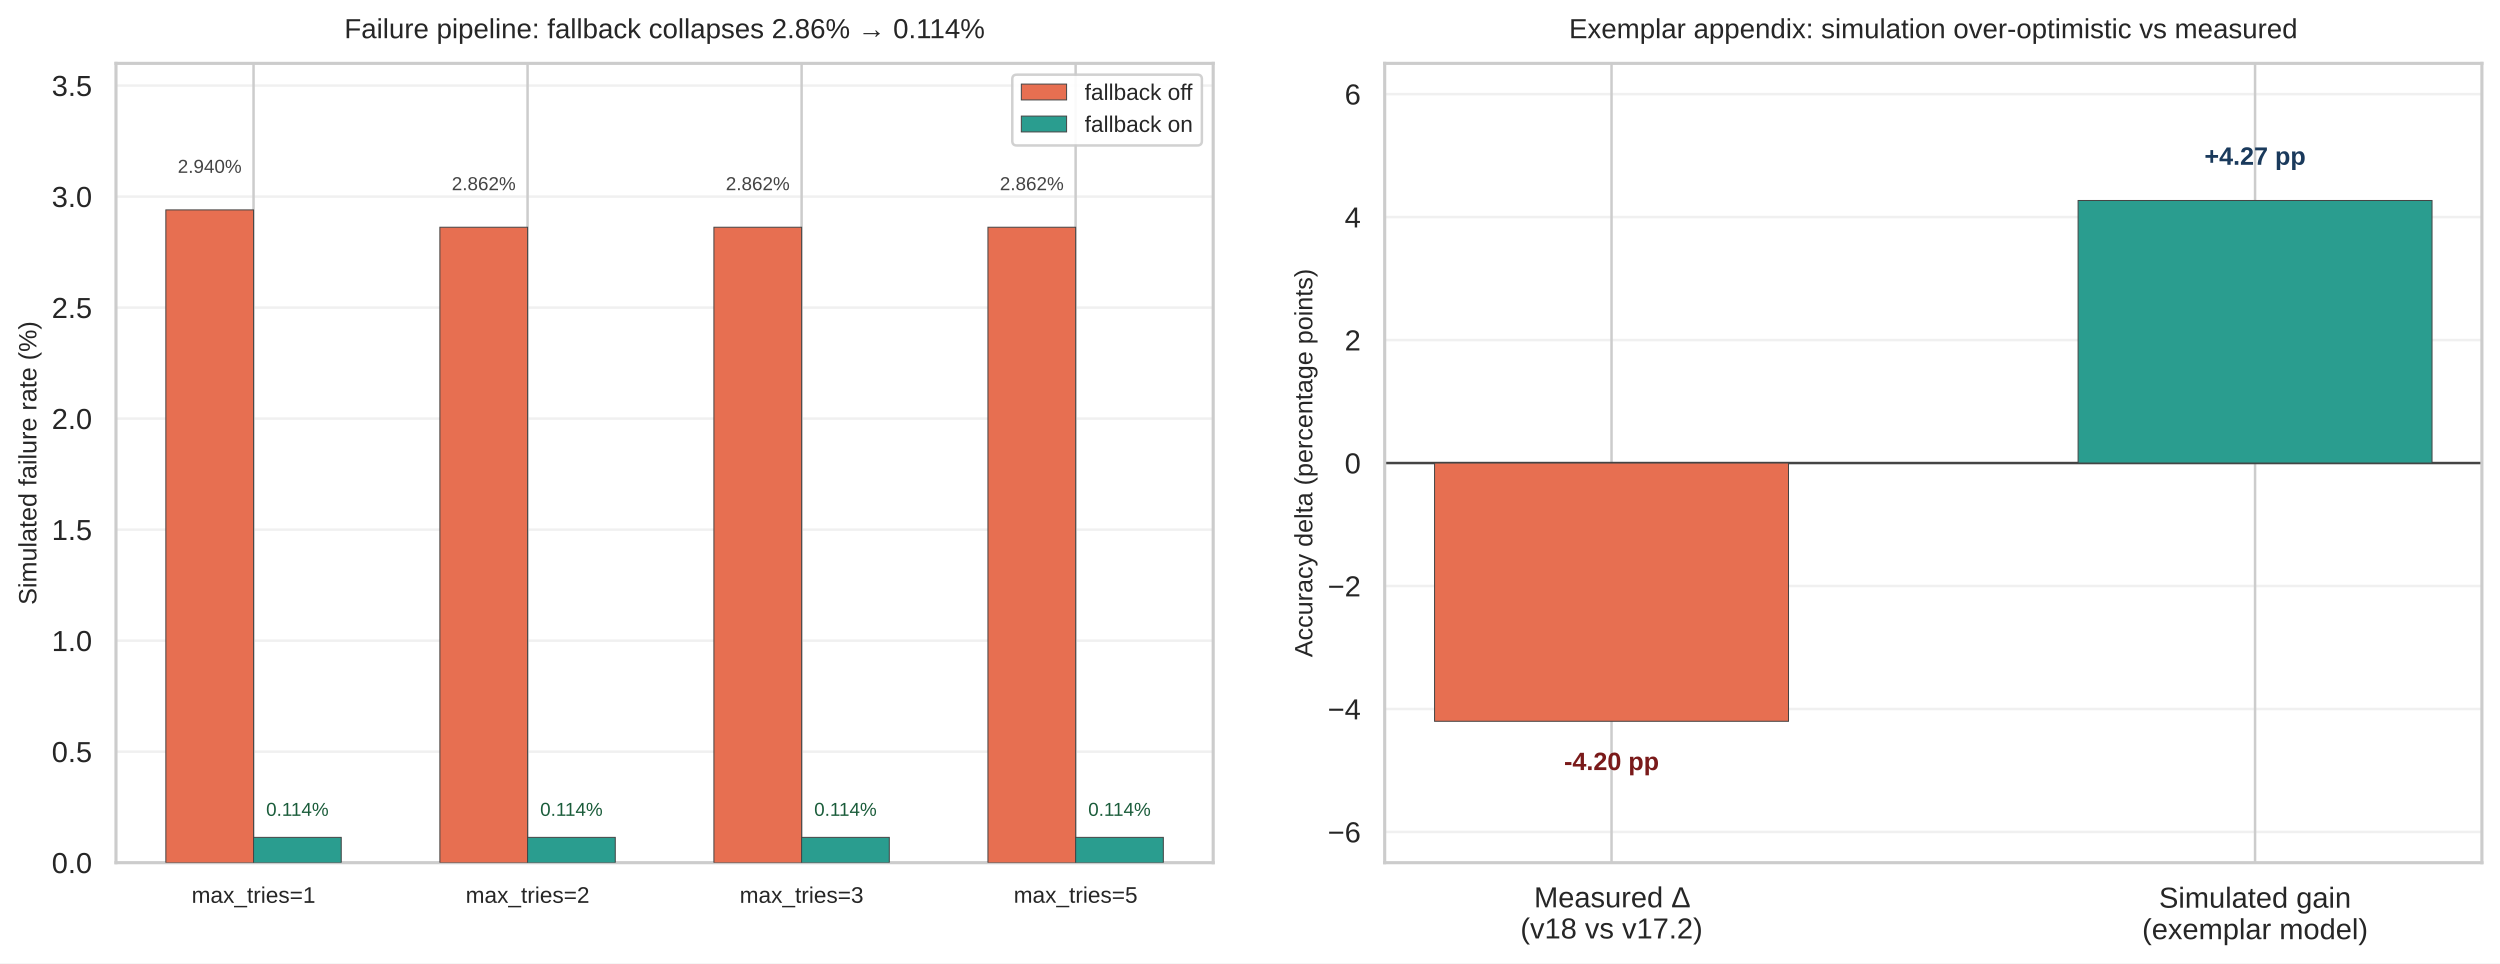
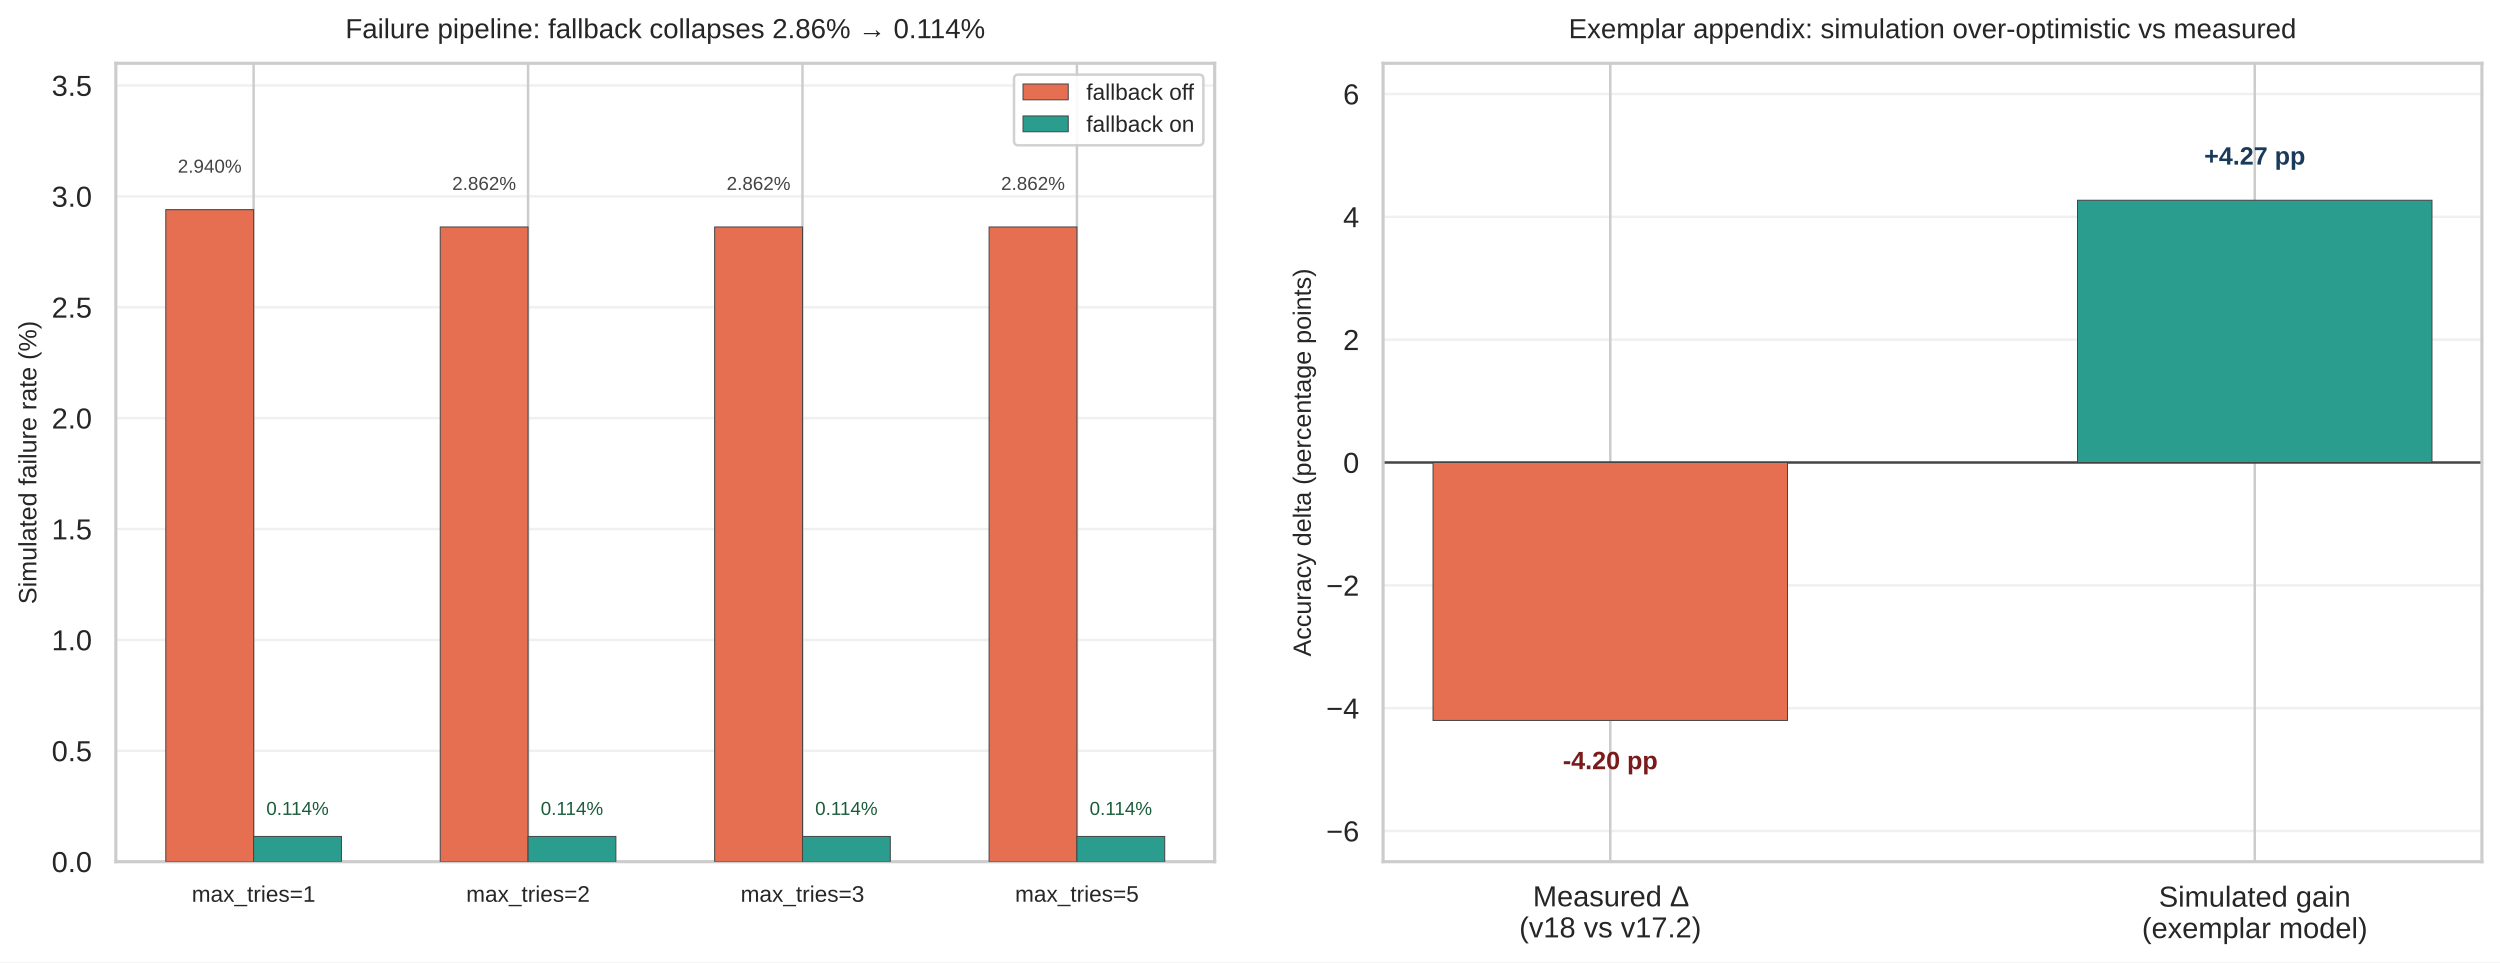
- <svg xmlns="http://www.w3.org/2000/svg" width="994.523pt" height="383.247pt" viewBox="0 0 994.523 383.247" version="1.1">
+ <svg xmlns="http://www.w3.org/2000/svg" width="995.67pt" height="383.247pt" viewBox="0 0 995.67 383.247" version="1.1">
  <defs>
    <style type="text/css">*{stroke-linejoin: round; stroke-linecap: butt}</style>
  </defs>
  <g id="figure_1">
    <g id="patch_1">
-       <path d="M 0 383.247  L 994.523 383.247  L 994.523 0  L 0 0  z " style="fill: #ffffff" />
+       <path d="M 0 383.247  L 995.67 383.247  L 995.67 0  L 0 0  z " style="fill: #ffffff" />
    </g>
    <g id="axes_1">
      <g id="patch_2">
-         <path d="M 46.139 343.187  L 482.621 343.187  L 482.621 25.208  L 46.139 25.208  z " style="fill: #ffffff" />
+         <path d="M 46.139 343.187  L 483.768 343.187  L 483.768 25.208  L 46.139 25.208  z " style="fill: #ffffff" />
      </g>
      <g id="matplotlib.axis_1">
        <g id="xtick_1">
          <g id="line2d_1">
-             <path d="M 100.863 343.187  L 100.863 25.208  " clip-path="url(#pe8a04c0cb1)" style="fill: none; stroke: #cccccc; stroke-linecap: round" />
+             <path d="M 101.007 343.187  L 101.007 25.208  " clip-path="url(#pefab58ded9)" style="fill: none; stroke: #cccccc; stroke-linecap: round" />
          </g>
          <g id="text_1">
-             <text style="fill: #262626; font: 9px 'Arial', 'DejaVu Sans', 'Liberation Sans', 'Bitstream Vera Sans', sans-serif; text-anchor: middle" x="100.863" y="359.156" transform="rotate(-0 100.8626 359.1562)">max_tries=1</text>
+             <text style="font-size: 9px; font-family: 'Arial', 'DejaVu Sans', 'Liberation Sans', 'Bitstream Vera Sans', sans-serif; text-anchor: middle; fill: #262626" x="101.007" y="359.156" transform="rotate(-0 101.0065 359.1562)">max_tries=1</text>
          </g>
        </g>
        <g id="xtick_2">
          <g id="line2d_2">
-             <path d="M 209.874 343.187  L 209.874 25.208  " clip-path="url(#pe8a04c0cb1)" style="fill: none; stroke: #cccccc; stroke-linecap: round" />
+             <path d="M 210.305 343.187  L 210.305 25.208  " clip-path="url(#pefab58ded9)" style="fill: none; stroke: #cccccc; stroke-linecap: round" />
          </g>
          <g id="text_2">
-             <text style="fill: #262626; font: 9px 'Arial', 'DejaVu Sans', 'Liberation Sans', 'Bitstream Vera Sans', sans-serif; text-anchor: middle" x="209.874" y="359.156" transform="rotate(-0 209.8741 359.1562)">max_tries=2</text>
+             <text style="font-size: 9px; font-family: 'Arial', 'DejaVu Sans', 'Liberation Sans', 'Bitstream Vera Sans', sans-serif; text-anchor: middle; fill: #262626" x="210.305" y="359.156" transform="rotate(-0 210.3046 359.1562)">max_tries=2</text>
          </g>
        </g>
        <g id="xtick_3">
          <g id="line2d_3">
-             <path d="M 318.886 343.187  L 318.886 25.208  " clip-path="url(#pe8a04c0cb1)" style="fill: none; stroke: #cccccc; stroke-linecap: round" />
+             <path d="M 319.603 343.187  L 319.603 25.208  " clip-path="url(#pefab58ded9)" style="fill: none; stroke: #cccccc; stroke-linecap: round" />
          </g>
          <g id="text_3">
-             <text style="fill: #262626; font: 9px 'Arial', 'DejaVu Sans', 'Liberation Sans', 'Bitstream Vera Sans', sans-serif; text-anchor: middle" x="318.886" y="359.156" transform="rotate(-0 318.8856 359.1562)">max_tries=3</text>
+             <text style="font-size: 9px; font-family: 'Arial', 'DejaVu Sans', 'Liberation Sans', 'Bitstream Vera Sans', sans-serif; text-anchor: middle; fill: #262626" x="319.603" y="359.156" transform="rotate(-0 319.6027 359.1562)">max_tries=3</text>
          </g>
        </g>
        <g id="xtick_4">
          <g id="line2d_4">
-             <path d="M 427.897 343.187  L 427.897 25.208  " clip-path="url(#pe8a04c0cb1)" style="fill: none; stroke: #cccccc; stroke-linecap: round" />
+             <path d="M 428.901 343.187  L 428.901 25.208  " clip-path="url(#pefab58ded9)" style="fill: none; stroke: #cccccc; stroke-linecap: round" />
          </g>
          <g id="text_4">
-             <text style="fill: #262626; font: 9px 'Arial', 'DejaVu Sans', 'Liberation Sans', 'Bitstream Vera Sans', sans-serif; text-anchor: middle" x="427.897" y="359.129" transform="rotate(-0 427.8971 359.1294)">max_tries=5</text>
+             <text style="font-size: 9px; font-family: 'Arial', 'DejaVu Sans', 'Liberation Sans', 'Bitstream Vera Sans', sans-serif; text-anchor: middle; fill: #262626" x="428.901" y="359.129" transform="rotate(-0 428.9007 359.1294)">max_tries=5</text>
          </g>
        </g>
      </g>
      <g id="matplotlib.axis_2">
        <g id="ytick_1">
          <g id="line2d_5">
-             <path d="M 46.139 343.187  L 482.621 343.187  " clip-path="url(#pe8a04c0cb1)" style="fill: none; stroke: #cccccc; stroke-opacity: 0.3; stroke-linecap: round" />
+             <path d="M 46.139 343.187  L 483.768 343.187  " clip-path="url(#pefab58ded9)" style="fill: none; stroke: #cccccc; stroke-opacity: 0.3; stroke-linecap: round" />
          </g>
          <g id="text_5">
-             <text style="fill: #262626; font: 11.55px 'Arial', 'DejaVu Sans', 'Liberation Sans', 'Bitstream Vera Sans', sans-serif; text-anchor: end" x="36.639" y="347.321" transform="rotate(-0 36.63887 347.321)">0.0</text>
+             <text style="font-size: 11.55px; font-family: 'Arial', 'DejaVu Sans', 'Liberation Sans', 'Bitstream Vera Sans', sans-serif; text-anchor: end; fill: #262626" x="36.639" y="347.321" transform="rotate(-0 36.63887 347.321)">0.0</text>
          </g>
        </g>
        <g id="ytick_2">
          <g id="line2d_6">
-             <path d="M 46.139 299.024  L 482.621 299.024  " clip-path="url(#pe8a04c0cb1)" style="fill: none; stroke: #cccccc; stroke-opacity: 0.3; stroke-linecap: round" />
+             <path d="M 46.139 299.024  L 483.768 299.024  " clip-path="url(#pefab58ded9)" style="fill: none; stroke: #cccccc; stroke-opacity: 0.3; stroke-linecap: round" />
          </g>
          <g id="text_6">
-             <text style="fill: #262626; font: 11.55px 'Arial', 'DejaVu Sans', 'Liberation Sans', 'Bitstream Vera Sans', sans-serif; text-anchor: end" x="36.639" y="303.157" transform="rotate(-0 36.63887 303.1572)">0.5</text>
+             <text style="font-size: 11.55px; font-family: 'Arial', 'DejaVu Sans', 'Liberation Sans', 'Bitstream Vera Sans', sans-serif; text-anchor: end; fill: #262626" x="36.639" y="303.157" transform="rotate(-0 36.63887 303.1572)">0.5</text>
          </g>
        </g>
        <g id="ytick_3">
          <g id="line2d_7">
-             <path d="M 46.139 254.86  L 482.621 254.86  " clip-path="url(#pe8a04c0cb1)" style="fill: none; stroke: #cccccc; stroke-opacity: 0.3; stroke-linecap: round" />
+             <path d="M 46.139 254.86  L 483.768 254.86  " clip-path="url(#pefab58ded9)" style="fill: none; stroke: #cccccc; stroke-opacity: 0.3; stroke-linecap: round" />
          </g>
          <g id="text_7">
-             <text style="fill: #262626; font: 11.55px 'Arial', 'DejaVu Sans', 'Liberation Sans', 'Bitstream Vera Sans', sans-serif; text-anchor: end" x="36.639" y="258.993" transform="rotate(-0 36.63887 258.9933)">1.0</text>
+             <text style="font-size: 11.55px; font-family: 'Arial', 'DejaVu Sans', 'Liberation Sans', 'Bitstream Vera Sans', sans-serif; text-anchor: end; fill: #262626" x="36.639" y="258.993" transform="rotate(-0 36.63887 258.9933)">1.0</text>
          </g>
        </g>
        <g id="ytick_4">
          <g id="line2d_8">
-             <path d="M 46.139 210.696  L 482.621 210.696  " clip-path="url(#pe8a04c0cb1)" style="fill: none; stroke: #cccccc; stroke-opacity: 0.3; stroke-linecap: round" />
+             <path d="M 46.139 210.696  L 483.768 210.696  " clip-path="url(#pefab58ded9)" style="fill: none; stroke: #cccccc; stroke-opacity: 0.3; stroke-linecap: round" />
          </g>
          <g id="text_8">
-             <text style="fill: #262626; font: 11.55px 'Arial', 'DejaVu Sans', 'Liberation Sans', 'Bitstream Vera Sans', sans-serif; text-anchor: end" x="36.639" y="214.829" transform="rotate(-0 36.63887 214.8295)">1.5</text>
+             <text style="font-size: 11.55px; font-family: 'Arial', 'DejaVu Sans', 'Liberation Sans', 'Bitstream Vera Sans', sans-serif; text-anchor: end; fill: #262626" x="36.639" y="214.829" transform="rotate(-0 36.63887 214.8295)">1.5</text>
          </g>
        </g>
        <g id="ytick_5">
          <g id="line2d_9">
-             <path d="M 46.139 166.532  L 482.621 166.532  " clip-path="url(#pe8a04c0cb1)" style="fill: none; stroke: #cccccc; stroke-opacity: 0.3; stroke-linecap: round" />
+             <path d="M 46.139 166.532  L 483.768 166.532  " clip-path="url(#pefab58ded9)" style="fill: none; stroke: #cccccc; stroke-opacity: 0.3; stroke-linecap: round" />
          </g>
          <g id="text_9">
-             <text style="fill: #262626; font: 11.55px 'Arial', 'DejaVu Sans', 'Liberation Sans', 'Bitstream Vera Sans', sans-serif; text-anchor: end" x="36.639" y="170.666" transform="rotate(-0 36.63887 170.6656)">2.0</text>
+             <text style="font-size: 11.55px; font-family: 'Arial', 'DejaVu Sans', 'Liberation Sans', 'Bitstream Vera Sans', sans-serif; text-anchor: end; fill: #262626" x="36.639" y="170.666" transform="rotate(-0 36.63887 170.6656)">2.0</text>
          </g>
        </g>
        <g id="ytick_6">
          <g id="line2d_10">
-             <path d="M 46.139 122.368  L 482.621 122.368  " clip-path="url(#pe8a04c0cb1)" style="fill: none; stroke: #cccccc; stroke-opacity: 0.3; stroke-linecap: round" />
+             <path d="M 46.139 122.368  L 483.768 122.368  " clip-path="url(#pefab58ded9)" style="fill: none; stroke: #cccccc; stroke-opacity: 0.3; stroke-linecap: round" />
          </g>
          <g id="text_10">
-             <text style="fill: #262626; font: 11.55px 'Arial', 'DejaVu Sans', 'Liberation Sans', 'Bitstream Vera Sans', sans-serif; text-anchor: end" x="36.639" y="126.502" transform="rotate(-0 36.63887 126.5018)">2.5</text>
+             <text style="font-size: 11.55px; font-family: 'Arial', 'DejaVu Sans', 'Liberation Sans', 'Bitstream Vera Sans', sans-serif; text-anchor: end; fill: #262626" x="36.639" y="126.502" transform="rotate(-0 36.63887 126.5018)">2.5</text>
          </g>
        </g>
        <g id="ytick_7">
          <g id="line2d_11">
-             <path d="M 46.139 78.204  L 482.621 78.204  " clip-path="url(#pe8a04c0cb1)" style="fill: none; stroke: #cccccc; stroke-opacity: 0.3; stroke-linecap: round" />
+             <path d="M 46.139 78.204  L 483.768 78.204  " clip-path="url(#pefab58ded9)" style="fill: none; stroke: #cccccc; stroke-opacity: 0.3; stroke-linecap: round" />
          </g>
          <g id="text_11">
-             <text style="fill: #262626; font: 11.55px 'Arial', 'DejaVu Sans', 'Liberation Sans', 'Bitstream Vera Sans', sans-serif; text-anchor: end" x="36.639" y="82.338" transform="rotate(-0 36.63887 82.33792)">3.0</text>
+             <text style="font-size: 11.55px; font-family: 'Arial', 'DejaVu Sans', 'Liberation Sans', 'Bitstream Vera Sans', sans-serif; text-anchor: end; fill: #262626" x="36.639" y="82.338" transform="rotate(-0 36.63887 82.33792)">3.0</text>
          </g>
        </g>
        <g id="ytick_8">
          <g id="line2d_12">
-             <path d="M 46.139 34.04  L 482.621 34.04  " clip-path="url(#pe8a04c0cb1)" style="fill: none; stroke: #cccccc; stroke-opacity: 0.3; stroke-linecap: round" />
+             <path d="M 46.139 34.04  L 483.768 34.04  " clip-path="url(#pefab58ded9)" style="fill: none; stroke: #cccccc; stroke-opacity: 0.3; stroke-linecap: round" />
          </g>
          <g id="text_12">
-             <text style="fill: #262626; font: 11.55px 'Arial', 'DejaVu Sans', 'Liberation Sans', 'Bitstream Vera Sans', sans-serif; text-anchor: end" x="36.639" y="38.174" transform="rotate(-0 36.63887 38.17406)">3.5</text>
+             <text style="font-size: 11.55px; font-family: 'Arial', 'DejaVu Sans', 'Liberation Sans', 'Bitstream Vera Sans', sans-serif; text-anchor: end; fill: #262626" x="36.639" y="38.174" transform="rotate(-0 36.63887 38.17406)">3.5</text>
          </g>
        </g>
        <g id="text_13">
-           <text style="fill: #262626; font: 10px 'Arial', 'DejaVu Sans', 'Liberation Sans', 'Bitstream Vera Sans', sans-serif; text-anchor: middle" x="14.48" y="184.198" transform="rotate(-90 14.47969 184.1975)">Simulated failure rate (%)</text>
+           <text style="font-size: 10px; font-family: 'Arial', 'DejaVu Sans', 'Liberation Sans', 'Bitstream Vera Sans', sans-serif; text-anchor: middle; fill: #262626" x="14.48" y="184.198" transform="rotate(-90 14.47969 184.1975)">Simulated failure rate (%)</text>
        </g>
      </g>
      <g id="patch_3">
        <path d="M 46.139 343.187  L 46.139 25.208  " style="fill: none; stroke: #cccccc; stroke-width: 1.25; stroke-linejoin: miter; stroke-linecap: square" />
      </g>
      <g id="patch_4">
-         <path d="M 482.621 343.187  L 482.621 25.208  " style="fill: none; stroke: #cccccc; stroke-width: 1.25; stroke-linejoin: miter; stroke-linecap: square" />
+         <path d="M 483.768 343.187  L 483.768 25.208  " style="fill: none; stroke: #cccccc; stroke-width: 1.25; stroke-linejoin: miter; stroke-linecap: square" />
      </g>
      <g id="patch_5">
-         <path d="M 46.139 343.187  L 482.621 343.187  " style="fill: none; stroke: #cccccc; stroke-width: 1.25; stroke-linejoin: miter; stroke-linecap: square" />
+         <path d="M 46.139 343.187  L 483.768 343.187  " style="fill: none; stroke: #cccccc; stroke-width: 1.25; stroke-linejoin: miter; stroke-linecap: square" />
      </g>
      <g id="patch_6">
-         <path d="M 46.139 25.208  L 482.621 25.208  " style="fill: none; stroke: #cccccc; stroke-width: 1.25; stroke-linejoin: miter; stroke-linecap: square" />
+         <path d="M 46.139 25.208  L 483.768 25.208  " style="fill: none; stroke: #cccccc; stroke-width: 1.25; stroke-linejoin: miter; stroke-linecap: square" />
      </g>
      <g id="patch_7">
-         <path d="M 65.979 343.187  L 100.863 343.187  L 100.863 83.504  L 65.979 83.504  z " clip-path="url(#pe8a04c0cb1)" style="fill: #e76f51; stroke: #444444; stroke-width: 0.4; stroke-linejoin: miter" />
+         <path d="M 66.031 343.187  L 101.007 343.187  L 101.007 83.504  L 66.031 83.504  z " clip-path="url(#pefab58ded9)" style="fill: #e76f51; stroke: #444444; stroke-width: 0.4; stroke-linejoin: miter" />
      </g>
      <g id="patch_8">
-         <path d="M 174.99 343.187  L 209.874 343.187  L 209.874 90.394  L 174.99 90.394  z " clip-path="url(#pe8a04c0cb1)" style="fill: #e76f51; stroke: #444444; stroke-width: 0.4; stroke-linejoin: miter" />
+         <path d="M 175.329 343.187  L 210.305 343.187  L 210.305 90.394  L 175.329 90.394  z " clip-path="url(#pefab58ded9)" style="fill: #e76f51; stroke: #444444; stroke-width: 0.4; stroke-linejoin: miter" />
      </g>
      <g id="patch_9">
-         <path d="M 284.002 343.187  L 318.886 343.187  L 318.886 90.394  L 284.002 90.394  z " clip-path="url(#pe8a04c0cb1)" style="fill: #e76f51; stroke: #444444; stroke-width: 0.4; stroke-linejoin: miter" />
+         <path d="M 284.627 343.187  L 319.603 343.187  L 319.603 90.394  L 284.627 90.394  z " clip-path="url(#pefab58ded9)" style="fill: #e76f51; stroke: #444444; stroke-width: 0.4; stroke-linejoin: miter" />
      </g>
      <g id="patch_10">
-         <path d="M 393.013 343.187  L 427.897 343.187  L 427.897 90.394  L 393.013 90.394  z " clip-path="url(#pe8a04c0cb1)" style="fill: #e76f51; stroke: #444444; stroke-width: 0.4; stroke-linejoin: miter" />
+         <path d="M 393.925 343.187  L 428.901 343.187  L 428.901 90.394  L 393.925 90.394  z " clip-path="url(#pefab58ded9)" style="fill: #e76f51; stroke: #444444; stroke-width: 0.4; stroke-linejoin: miter" />
      </g>
      <g id="patch_11">
-         <path d="M 100.863 343.187  L 135.746 343.187  L 135.746 333.118  L 100.863 333.118  z " clip-path="url(#pe8a04c0cb1)" style="fill: #2a9d8f; stroke: #444444; stroke-width: 0.4; stroke-linejoin: miter" />
+         <path d="M 101.007 343.187  L 135.982 343.187  L 135.982 333.118  L 101.007 333.118  z " clip-path="url(#pefab58ded9)" style="fill: #2a9d8f; stroke: #444444; stroke-width: 0.4; stroke-linejoin: miter" />
      </g>
      <g id="patch_12">
-         <path d="M 209.874 343.187  L 244.758 343.187  L 244.758 333.118  L 209.874 333.118  z " clip-path="url(#pe8a04c0cb1)" style="fill: #2a9d8f; stroke: #444444; stroke-width: 0.4; stroke-linejoin: miter" />
+         <path d="M 210.305 343.187  L 245.28 343.187  L 245.28 333.118  L 210.305 333.118  z " clip-path="url(#pefab58ded9)" style="fill: #2a9d8f; stroke: #444444; stroke-width: 0.4; stroke-linejoin: miter" />
      </g>
      <g id="patch_13">
-         <path d="M 318.886 343.187  L 353.769 343.187  L 353.769 333.118  L 318.886 333.118  z " clip-path="url(#pe8a04c0cb1)" style="fill: #2a9d8f; stroke: #444444; stroke-width: 0.4; stroke-linejoin: miter" />
+         <path d="M 319.603 343.187  L 354.578 343.187  L 354.578 333.118  L 319.603 333.118  z " clip-path="url(#pefab58ded9)" style="fill: #2a9d8f; stroke: #444444; stroke-width: 0.4; stroke-linejoin: miter" />
      </g>
      <g id="patch_14">
-         <path d="M 427.897 343.187  L 462.781 343.187  L 462.781 333.118  L 427.897 333.118  z " clip-path="url(#pe8a04c0cb1)" style="fill: #2a9d8f; stroke: #444444; stroke-width: 0.4; stroke-linejoin: miter" />
+         <path d="M 428.901 343.187  L 463.876 343.187  L 463.876 333.118  L 428.901 333.118  z " clip-path="url(#pefab58ded9)" style="fill: #2a9d8f; stroke: #444444; stroke-width: 0.4; stroke-linejoin: miter" />
      </g>
      <g id="text_14">
-         <text style="fill: #444444; font: 7.5px 'Arial', 'DejaVu Sans', 'Liberation Sans', 'Bitstream Vera Sans', sans-serif; text-anchor: middle" x="83.421" y="68.764" transform="rotate(-0 83.4208 68.76416)">2.940%</text>
+         <text style="font-size: 7.5px; font-family: 'Arial', 'DejaVu Sans', 'Liberation Sans', 'Bitstream Vera Sans', sans-serif; text-anchor: middle; fill: #444444" x="83.519" y="68.764" transform="rotate(-0 83.51882 68.76416)">2.940%</text>
      </g>
      <g id="text_15">
-         <text style="fill: #444444; font: 7.5px 'Arial', 'DejaVu Sans', 'Liberation Sans', 'Bitstream Vera Sans', sans-serif; text-anchor: middle" x="192.432" y="75.654" transform="rotate(-0 192.4323 75.65372)">2.862%</text>
+         <text style="font-size: 7.5px; font-family: 'Arial', 'DejaVu Sans', 'Liberation Sans', 'Bitstream Vera Sans', sans-serif; text-anchor: middle; fill: #444444" x="192.817" y="75.654" transform="rotate(-0 192.8169 75.65372)">2.862%</text>
      </g>
      <g id="text_16">
-         <text style="fill: #444444; font: 7.5px 'Arial', 'DejaVu Sans', 'Liberation Sans', 'Bitstream Vera Sans', sans-serif; text-anchor: middle" x="301.444" y="75.654" transform="rotate(-0 301.4438 75.65372)">2.862%</text>
+         <text style="font-size: 7.5px; font-family: 'Arial', 'DejaVu Sans', 'Liberation Sans', 'Bitstream Vera Sans', sans-serif; text-anchor: middle; fill: #444444" x="302.115" y="75.654" transform="rotate(-0 302.115 75.65372)">2.862%</text>
      </g>
      <g id="text_17">
-         <text style="fill: #444444; font: 7.5px 'Arial', 'DejaVu Sans', 'Liberation Sans', 'Bitstream Vera Sans', sans-serif; text-anchor: middle" x="410.455" y="75.654" transform="rotate(-0 410.4553 75.65372)">2.862%</text>
+         <text style="font-size: 7.5px; font-family: 'Arial', 'DejaVu Sans', 'Liberation Sans', 'Bitstream Vera Sans', sans-serif; text-anchor: middle; fill: #444444" x="411.413" y="75.654" transform="rotate(-0 411.413 75.65372)">2.862%</text>
      </g>
      <g id="text_18">
-         <text style="fill: #1a5c3a; font: 7.5px 'Arial', 'DejaVu Sans', 'Liberation Sans', 'Bitstream Vera Sans', sans-serif; text-anchor: middle" x="118.304" y="324.561" transform="rotate(-0 118.3045 324.5612)">0.114%</text>
+         <text style="font-size: 7.5px; font-family: 'Arial', 'DejaVu Sans', 'Liberation Sans', 'Bitstream Vera Sans', sans-serif; text-anchor: middle; fill: #1a5c3a" x="118.494" y="324.561" transform="rotate(-0 118.4942 324.5612)">0.114%</text>
      </g>
      <g id="text_19">
-         <text style="fill: #1a5c3a; font: 7.5px 'Arial', 'DejaVu Sans', 'Liberation Sans', 'Bitstream Vera Sans', sans-serif; text-anchor: middle" x="227.316" y="324.561" transform="rotate(-0 227.316 324.5612)">0.114%</text>
+         <text style="font-size: 7.5px; font-family: 'Arial', 'DejaVu Sans', 'Liberation Sans', 'Bitstream Vera Sans', sans-serif; text-anchor: middle; fill: #1a5c3a" x="227.792" y="324.561" transform="rotate(-0 227.7923 324.5612)">0.114%</text>
      </g>
      <g id="text_20">
-         <text style="fill: #1a5c3a; font: 7.5px 'Arial', 'DejaVu Sans', 'Liberation Sans', 'Bitstream Vera Sans', sans-serif; text-anchor: middle" x="336.327" y="324.561" transform="rotate(-0 336.3275 324.5612)">0.114%</text>
+         <text style="font-size: 7.5px; font-family: 'Arial', 'DejaVu Sans', 'Liberation Sans', 'Bitstream Vera Sans', sans-serif; text-anchor: middle; fill: #1a5c3a" x="337.09" y="324.561" transform="rotate(-0 337.0904 324.5612)">0.114%</text>
      </g>
      <g id="text_21">
-         <text style="fill: #1a5c3a; font: 7.5px 'Arial', 'DejaVu Sans', 'Liberation Sans', 'Bitstream Vera Sans', sans-serif; text-anchor: middle" x="445.339" y="324.561" transform="rotate(-0 445.3389 324.5612)">0.114%</text>
+         <text style="font-size: 7.5px; font-family: 'Arial', 'DejaVu Sans', 'Liberation Sans', 'Bitstream Vera Sans', sans-serif; text-anchor: middle; fill: #1a5c3a" x="446.388" y="324.561" transform="rotate(-0 446.3884 324.5612)">0.114%</text>
      </g>
      <g id="text_22">
-         <text style="fill: #262626; font: 11px 'Arial', 'DejaVu Sans', 'Liberation Sans', 'Bitstream Vera Sans', sans-serif; text-anchor: middle" x="264.38" y="15.208" transform="rotate(-0 264.3799 15.20766)">Failure pipeline: fallback collapses 2.86% → 0.114%</text>
+         <text style="font-size: 11px; font-family: 'Arial', 'DejaVu Sans', 'Liberation Sans', 'Bitstream Vera Sans', sans-serif; text-anchor: middle; fill: #262626" x="264.954" y="15.208" transform="rotate(-0 264.9536 15.20766)">Failure pipeline: fallback collapses 2.86% → 0.114%</text>
      </g>
      <g id="legend_1">
        <g id="patch_15">
-           <path d="M 404.497 57.869  L 476.321 57.869  Q 478.121 57.869 478.121 56.069  L 478.121 31.508  Q 478.121 29.708 476.321 29.708  L 404.497 29.708  Q 402.697 29.708 402.697 31.508  L 402.697 56.069  Q 402.697 57.869 404.497 57.869  z " style="fill: #ffffff; opacity: 0.9; stroke: #cccccc; stroke-linejoin: miter" />
+           <path d="M 405.644 57.869  L 477.468 57.869  Q 479.268 57.869 479.268 56.069  L 479.268 31.508  Q 479.268 29.708 477.468 29.708  L 405.644 29.708  Q 403.844 29.708 403.844 31.508  L 403.844 56.069  Q 403.844 57.869 405.644 57.869  z " style="fill: #ffffff; opacity: 0.9; stroke: #cccccc; stroke-linejoin: miter" />
        </g>
        <g id="patch_16">
-           <path d="M 406.297 39.75  L 424.297 39.75  L 424.297 33.45  L 406.297 33.45  z " style="fill: #e76f51; stroke: #444444; stroke-width: 0.4; stroke-linejoin: miter" />
+           <path d="M 407.444 39.75  L 425.444 39.75  L 425.444 33.45  L 407.444 33.45  z " style="fill: #e76f51; stroke: #444444; stroke-width: 0.4; stroke-linejoin: miter" />
        </g>
        <g id="text_23">
-           <text style="fill: #262626; font: 9px 'Arial', 'DejaVu Sans', 'Liberation Sans', 'Bitstream Vera Sans', sans-serif; text-anchor: start" x="431.497" y="39.75" transform="rotate(-0 431.4967 39.74969)">fallback off</text>
+           <text style="font-size: 9px; font-family: 'Arial', 'DejaVu Sans', 'Liberation Sans', 'Bitstream Vera Sans', sans-serif; text-anchor: start; fill: #262626" x="432.644" y="39.75" transform="rotate(-0 432.6442 39.74969)">fallback off</text>
        </g>
        <g id="patch_17">
-           <path d="M 406.297 52.48  L 424.297 52.48  L 424.297 46.18  L 406.297 46.18  z " style="fill: #2a9d8f; stroke: #444444; stroke-width: 0.4; stroke-linejoin: miter" />
+           <path d="M 407.444 52.48  L 425.444 52.48  L 425.444 46.18  L 407.444 46.18  z " style="fill: #2a9d8f; stroke: #444444; stroke-width: 0.4; stroke-linejoin: miter" />
        </g>
        <g id="text_24">
-           <text style="fill: #262626; font: 9px 'Arial', 'DejaVu Sans', 'Liberation Sans', 'Bitstream Vera Sans', sans-serif; text-anchor: start" x="431.497" y="52.48" transform="rotate(-0 431.4967 52.48047)">fallback on</text>
+           <text style="font-size: 9px; font-family: 'Arial', 'DejaVu Sans', 'Liberation Sans', 'Bitstream Vera Sans', sans-serif; text-anchor: start; fill: #262626" x="432.644" y="52.48" transform="rotate(-0 432.6442 52.48047)">fallback on</text>
        </g>
      </g>
    </g>
    <g id="axes_2">
      <g id="patch_18">
-         <path d="M 550.841 343.187  L 987.323 343.187  L 987.323 25.208  L 550.841 25.208  z " style="fill: #ffffff" />
+         <path d="M 550.841 343.187  L 988.47 343.187  L 988.47 25.208  L 550.841 25.208  z " style="fill: #ffffff" />
      </g>
      <g id="matplotlib.axis_3">
        <g id="xtick_5">
          <g id="line2d_13">
-             <path d="M 641.081 343.187  L 641.081 25.208  " clip-path="url(#pf73bddc84b)" style="fill: none; stroke: #cccccc; stroke-linecap: round" />
+             <path d="M 641.319 343.187  L 641.319 25.208  " clip-path="url(#p495e48fa5a)" style="fill: none; stroke: #cccccc; stroke-linecap: round" />
          </g>
          <g id="text_25">
-             <text style="fill: #262626; font: 11.55px 'Arial', 'DejaVu Sans', 'Liberation Sans', 'Bitstream Vera Sans', sans-serif" transform="translate(610.259 360.9547)">Measured Δ</text>
-             <text style="fill: #262626; font: 11.55px 'Arial', 'DejaVu Sans', 'Liberation Sans', 'Bitstream Vera Sans', sans-serif" transform="translate(604.8152 373.3399)">(v18 vs v17.2)</text>
+             <text style="font-size: 11.55px; font-family: 'Arial', 'DejaVu Sans', 'Liberation Sans', 'Bitstream Vera Sans', sans-serif; fill: #262626" transform="translate(610.4963 360.9547)">Measured Δ</text>
+             <text style="font-size: 11.55px; font-family: 'Arial', 'DejaVu Sans', 'Liberation Sans', 'Bitstream Vera Sans', sans-serif; fill: #262626" transform="translate(605.0524 373.3399)">(v18 vs v17.2)</text>
          </g>
        </g>
        <g id="xtick_6">
          <g id="line2d_14">
-             <path d="M 897.082 343.187  L 897.082 25.208  " clip-path="url(#pf73bddc84b)" style="fill: none; stroke: #cccccc; stroke-linecap: round" />
+             <path d="M 897.993 343.187  L 897.993 25.208  " clip-path="url(#p495e48fa5a)" style="fill: none; stroke: #cccccc; stroke-linecap: round" />
          </g>
          <g id="text_26">
-             <text style="fill: #262626; font: 11.55px 'Arial', 'DejaVu Sans', 'Liberation Sans', 'Bitstream Vera Sans', sans-serif" transform="translate(858.8817 361.0954)">Simulated gain</text>
-             <text style="fill: #262626; font: 11.55px 'Arial', 'DejaVu Sans', 'Liberation Sans', 'Bitstream Vera Sans', sans-serif" transform="translate(852.1548 373.616)">(exemplar model)</text>
+             <text style="font-size: 11.55px; font-family: 'Arial', 'DejaVu Sans', 'Liberation Sans', 'Bitstream Vera Sans', sans-serif; fill: #262626" transform="translate(859.792 361.0954)">Simulated gain</text>
+             <text style="font-size: 11.55px; font-family: 'Arial', 'DejaVu Sans', 'Liberation Sans', 'Bitstream Vera Sans', sans-serif; fill: #262626" transform="translate(853.065 373.616)">(exemplar model)</text>
          </g>
        </g>
      </g>
      <g id="matplotlib.axis_4">
        <g id="ytick_9">
          <g id="line2d_15">
-             <path d="M 550.841 330.957  L 987.323 330.957  " clip-path="url(#pf73bddc84b)" style="fill: none; stroke: #cccccc; stroke-opacity: 0.3; stroke-linecap: round" />
+             <path d="M 550.841 330.957  L 988.47 330.957  " clip-path="url(#p495e48fa5a)" style="fill: none; stroke: #cccccc; stroke-opacity: 0.3; stroke-linecap: round" />
          </g>
          <g id="text_27">
-             <text style="fill: #262626; font: 11.55px 'Arial', 'DejaVu Sans', 'Liberation Sans', 'Bitstream Vera Sans', sans-serif; text-anchor: end" x="541.341" y="335.091" transform="rotate(-0 541.3409 335.0911)">−6</text>
+             <text style="font-size: 11.55px; font-family: 'Arial', 'DejaVu Sans', 'Liberation Sans', 'Bitstream Vera Sans', sans-serif; text-anchor: end; fill: #262626" x="541.341" y="335.091" transform="rotate(-0 541.3409 335.0911)">−6</text>
          </g>
        </g>
        <g id="ytick_10">
          <g id="line2d_16">
-             <path d="M 550.841 282.037  L 987.323 282.037  " clip-path="url(#pf73bddc84b)" style="fill: none; stroke: #cccccc; stroke-opacity: 0.3; stroke-linecap: round" />
+             <path d="M 550.841 282.037  L 988.47 282.037  " clip-path="url(#p495e48fa5a)" style="fill: none; stroke: #cccccc; stroke-opacity: 0.3; stroke-linecap: round" />
          </g>
          <g id="text_28">
-             <text style="fill: #262626; font: 11.55px 'Arial', 'DejaVu Sans', 'Liberation Sans', 'Bitstream Vera Sans', sans-serif; text-anchor: end" x="541.341" y="286.171" transform="rotate(-0 541.3409 286.1711)">−4</text>
+             <text style="font-size: 11.55px; font-family: 'Arial', 'DejaVu Sans', 'Liberation Sans', 'Bitstream Vera Sans', sans-serif; text-anchor: end; fill: #262626" x="541.341" y="286.171" transform="rotate(-0 541.3409 286.1711)">−4</text>
          </g>
        </g>
        <g id="ytick_11">
          <g id="line2d_17">
-             <path d="M 550.841 233.117  L 987.323 233.117  " clip-path="url(#pf73bddc84b)" style="fill: none; stroke: #cccccc; stroke-opacity: 0.3; stroke-linecap: round" />
+             <path d="M 550.841 233.117  L 988.47 233.117  " clip-path="url(#p495e48fa5a)" style="fill: none; stroke: #cccccc; stroke-opacity: 0.3; stroke-linecap: round" />
          </g>
          <g id="text_29">
-             <text style="fill: #262626; font: 11.55px 'Arial', 'DejaVu Sans', 'Liberation Sans', 'Bitstream Vera Sans', sans-serif; text-anchor: end" x="541.341" y="237.251" transform="rotate(-0 541.3409 237.2511)">−2</text>
+             <text style="font-size: 11.55px; font-family: 'Arial', 'DejaVu Sans', 'Liberation Sans', 'Bitstream Vera Sans', sans-serif; text-anchor: end; fill: #262626" x="541.341" y="237.251" transform="rotate(-0 541.3409 237.2511)">−2</text>
          </g>
        </g>
        <g id="ytick_12">
          <g id="line2d_18">
-             <path d="M 550.841 184.198  L 987.323 184.198  " clip-path="url(#pf73bddc84b)" style="fill: none; stroke: #cccccc; stroke-opacity: 0.3; stroke-linecap: round" />
+             <path d="M 550.841 184.198  L 988.47 184.198  " clip-path="url(#p495e48fa5a)" style="fill: none; stroke: #cccccc; stroke-opacity: 0.3; stroke-linecap: round" />
          </g>
          <g id="text_30">
-             <text style="fill: #262626; font: 11.55px 'Arial', 'DejaVu Sans', 'Liberation Sans', 'Bitstream Vera Sans', sans-serif; text-anchor: end" x="541.341" y="188.331" transform="rotate(-0 541.3409 188.3312)">0</text>
+             <text style="font-size: 11.55px; font-family: 'Arial', 'DejaVu Sans', 'Liberation Sans', 'Bitstream Vera Sans', sans-serif; text-anchor: end; fill: #262626" x="541.341" y="188.331" transform="rotate(-0 541.3409 188.3312)">0</text>
          </g>
        </g>
        <g id="ytick_13">
          <g id="line2d_19">
-             <path d="M 550.841 135.278  L 987.323 135.278  " clip-path="url(#pf73bddc84b)" style="fill: none; stroke: #cccccc; stroke-opacity: 0.3; stroke-linecap: round" />
+             <path d="M 550.841 135.278  L 988.47 135.278  " clip-path="url(#p495e48fa5a)" style="fill: none; stroke: #cccccc; stroke-opacity: 0.3; stroke-linecap: round" />
          </g>
          <g id="text_31">
-             <text style="fill: #262626; font: 11.55px 'Arial', 'DejaVu Sans', 'Liberation Sans', 'Bitstream Vera Sans', sans-serif; text-anchor: end" x="541.341" y="139.411" transform="rotate(-0 541.3409 139.4112)">2</text>
+             <text style="font-size: 11.55px; font-family: 'Arial', 'DejaVu Sans', 'Liberation Sans', 'Bitstream Vera Sans', sans-serif; text-anchor: end; fill: #262626" x="541.341" y="139.411" transform="rotate(-0 541.3409 139.4112)">2</text>
          </g>
        </g>
        <g id="ytick_14">
          <g id="line2d_20">
-             <path d="M 550.841 86.358  L 987.323 86.358  " clip-path="url(#pf73bddc84b)" style="fill: none; stroke: #cccccc; stroke-opacity: 0.3; stroke-linecap: round" />
+             <path d="M 550.841 86.358  L 988.47 86.358  " clip-path="url(#p495e48fa5a)" style="fill: none; stroke: #cccccc; stroke-opacity: 0.3; stroke-linecap: round" />
          </g>
          <g id="text_32">
-             <text style="fill: #262626; font: 11.55px 'Arial', 'DejaVu Sans', 'Liberation Sans', 'Bitstream Vera Sans', sans-serif; text-anchor: end" x="541.341" y="90.491" transform="rotate(-0 541.3409 90.49125)">4</text>
+             <text style="font-size: 11.55px; font-family: 'Arial', 'DejaVu Sans', 'Liberation Sans', 'Bitstream Vera Sans', sans-serif; text-anchor: end; fill: #262626" x="541.341" y="90.491" transform="rotate(-0 541.3409 90.49125)">4</text>
          </g>
        </g>
        <g id="ytick_15">
          <g id="line2d_21">
-             <path d="M 550.841 37.438  L 987.323 37.438  " clip-path="url(#pf73bddc84b)" style="fill: none; stroke: #cccccc; stroke-opacity: 0.3; stroke-linecap: round" />
+             <path d="M 550.841 37.438  L 988.47 37.438  " clip-path="url(#p495e48fa5a)" style="fill: none; stroke: #cccccc; stroke-opacity: 0.3; stroke-linecap: round" />
          </g>
          <g id="text_33">
-             <text style="fill: #262626; font: 11.55px 'Arial', 'DejaVu Sans', 'Liberation Sans', 'Bitstream Vera Sans', sans-serif; text-anchor: end" x="541.341" y="41.571" transform="rotate(-0 541.3409 41.57128)">6</text>
+             <text style="font-size: 11.55px; font-family: 'Arial', 'DejaVu Sans', 'Liberation Sans', 'Bitstream Vera Sans', sans-serif; text-anchor: end; fill: #262626" x="541.341" y="41.571" transform="rotate(-0 541.3409 41.57128)">6</text>
          </g>
        </g>
        <g id="text_34">
-           <text style="fill: #262626; font: 10px 'Arial', 'DejaVu Sans', 'Liberation Sans', 'Bitstream Vera Sans', sans-serif; text-anchor: middle" x="522.067" y="184.198" transform="rotate(-90 522.0674 184.1975)">Accuracy delta (percentage points)</text>
+           <text style="font-size: 10px; font-family: 'Arial', 'DejaVu Sans', 'Liberation Sans', 'Bitstream Vera Sans', sans-serif; text-anchor: middle; fill: #262626" x="522.067" y="184.198" transform="rotate(-90 522.0674 184.1975)">Accuracy delta (percentage points)</text>
        </g>
      </g>
      <g id="line2d_22">
-         <path d="M 550.841 184.198  L 987.323 184.198  " clip-path="url(#pf73bddc84b)" style="fill: none; stroke: #444444; stroke-linecap: round" />
+         <path d="M 550.841 184.198  L 988.47 184.198  " clip-path="url(#p495e48fa5a)" style="fill: none; stroke: #444444; stroke-linecap: round" />
      </g>
      <g id="patch_19">
        <path d="M 550.841 343.187  L 550.841 25.208  " style="fill: none; stroke: #cccccc; stroke-width: 1.25; stroke-linejoin: miter; stroke-linecap: square" />
      </g>
      <g id="patch_20">
-         <path d="M 987.323 343.187  L 987.323 25.208  " style="fill: none; stroke: #cccccc; stroke-width: 1.25; stroke-linejoin: miter; stroke-linecap: square" />
+         <path d="M 988.47 343.187  L 988.47 25.208  " style="fill: none; stroke: #cccccc; stroke-width: 1.25; stroke-linejoin: miter; stroke-linecap: square" />
      </g>
      <g id="patch_21">
-         <path d="M 550.841 343.187  L 987.323 343.187  " style="fill: none; stroke: #cccccc; stroke-width: 1.25; stroke-linejoin: miter; stroke-linecap: square" />
+         <path d="M 550.841 343.187  L 988.47 343.187  " style="fill: none; stroke: #cccccc; stroke-width: 1.25; stroke-linejoin: miter; stroke-linecap: square" />
      </g>
      <g id="patch_22">
-         <path d="M 550.841 25.208  L 987.323 25.208  " style="fill: none; stroke: #cccccc; stroke-width: 1.25; stroke-linejoin: miter; stroke-linecap: square" />
+         <path d="M 550.841 25.208  L 988.47 25.208  " style="fill: none; stroke: #cccccc; stroke-width: 1.25; stroke-linejoin: miter; stroke-linecap: square" />
      </g>
      <g id="patch_23">
-         <path d="M 570.681 184.198  L 711.482 184.198  L 711.482 286.929  L 570.681 286.929  z " clip-path="url(#pf73bddc84b)" style="fill: #e76f51; stroke: #444444; stroke-width: 0.4; stroke-linejoin: miter" />
+         <path d="M 570.733 184.198  L 711.904 184.198  L 711.904 286.929  L 570.733 286.929  z " clip-path="url(#p495e48fa5a)" style="fill: #e76f51; stroke: #444444; stroke-width: 0.4; stroke-linejoin: miter" />
      </g>
      <g id="patch_24">
-         <path d="M 826.682 184.198  L 967.483 184.198  L 967.483 79.753  L 826.682 79.753  z " clip-path="url(#pf73bddc84b)" style="fill: #2a9d8f; stroke: #444444; stroke-width: 0.4; stroke-linejoin: miter" />
+         <path d="M 827.407 184.198  L 968.578 184.198  L 968.578 79.753  L 827.407 79.753  z " clip-path="url(#p495e48fa5a)" style="fill: #2a9d8f; stroke: #444444; stroke-width: 0.4; stroke-linejoin: miter" />
      </g>
      <g id="text_35">
-         <text style="fill: #7a1a1a; font: 700 10px 'Arial', 'DejaVu Sans', 'Liberation Sans', 'Bitstream Vera Sans', sans-serif; text-anchor: middle" x="641.081" y="306.347" transform="rotate(-0 641.0813 306.3469)">-4.20 pp</text>
+         <text style="font-weight: 700; font-size: 10px; font-family: 'Arial', 'DejaVu Sans', 'Liberation Sans', 'Bitstream Vera Sans', sans-serif; text-anchor: middle; fill: #7a1a1a" x="641.319" y="306.347" transform="rotate(-0 641.3185 306.3469)">-4.20 pp</text>
      </g>
      <g id="text_36">
-         <text style="fill: #1a3a5c; font: 700 10px 'Arial', 'DejaVu Sans', 'Liberation Sans', 'Bitstream Vera Sans', sans-serif; text-anchor: middle" x="897.082" y="65.55" transform="rotate(-0 897.0825 65.54999)">+4.27 pp</text>
+         <text style="font-weight: 700; font-size: 10px; font-family: 'Arial', 'DejaVu Sans', 'Liberation Sans', 'Bitstream Vera Sans', sans-serif; text-anchor: middle; fill: #1a3a5c" x="897.993" y="65.55" transform="rotate(-0 897.9927 65.54999)">+4.27 pp</text>
      </g>
      <g id="text_37">
-         <text style="fill: #262626; font: 11px 'Arial', 'DejaVu Sans', 'Liberation Sans', 'Bitstream Vera Sans', sans-serif; text-anchor: middle" x="769.082" y="15.208" transform="rotate(-0 769.0819 15.20766)">Exemplar appendix: simulation over-optimistic vs measured</text>
+         <text style="font-size: 11px; font-family: 'Arial', 'DejaVu Sans', 'Liberation Sans', 'Bitstream Vera Sans', sans-serif; text-anchor: middle; fill: #262626" x="769.656" y="15.208" transform="rotate(-0 769.6556 15.20766)">Exemplar appendix: simulation over-optimistic vs measured</text>
      </g>
    </g>
  </g>
  <defs>
-     <clipPath id="pe8a04c0cb1">
-       <rect x="46.139" y="25.208" width="436.482" height="317.98" />
+     <clipPath id="pefab58ded9">
+       <rect x="46.139" y="25.208" width="437.63" height="317.98" />
    </clipPath>
-     <clipPath id="pf73bddc84b">
-       <rect x="550.841" y="25.208" width="436.482" height="317.98" />
+     <clipPath id="p495e48fa5a">
+       <rect x="550.841" y="25.208" width="437.63" height="317.98" />
    </clipPath>
  </defs>
</svg>
